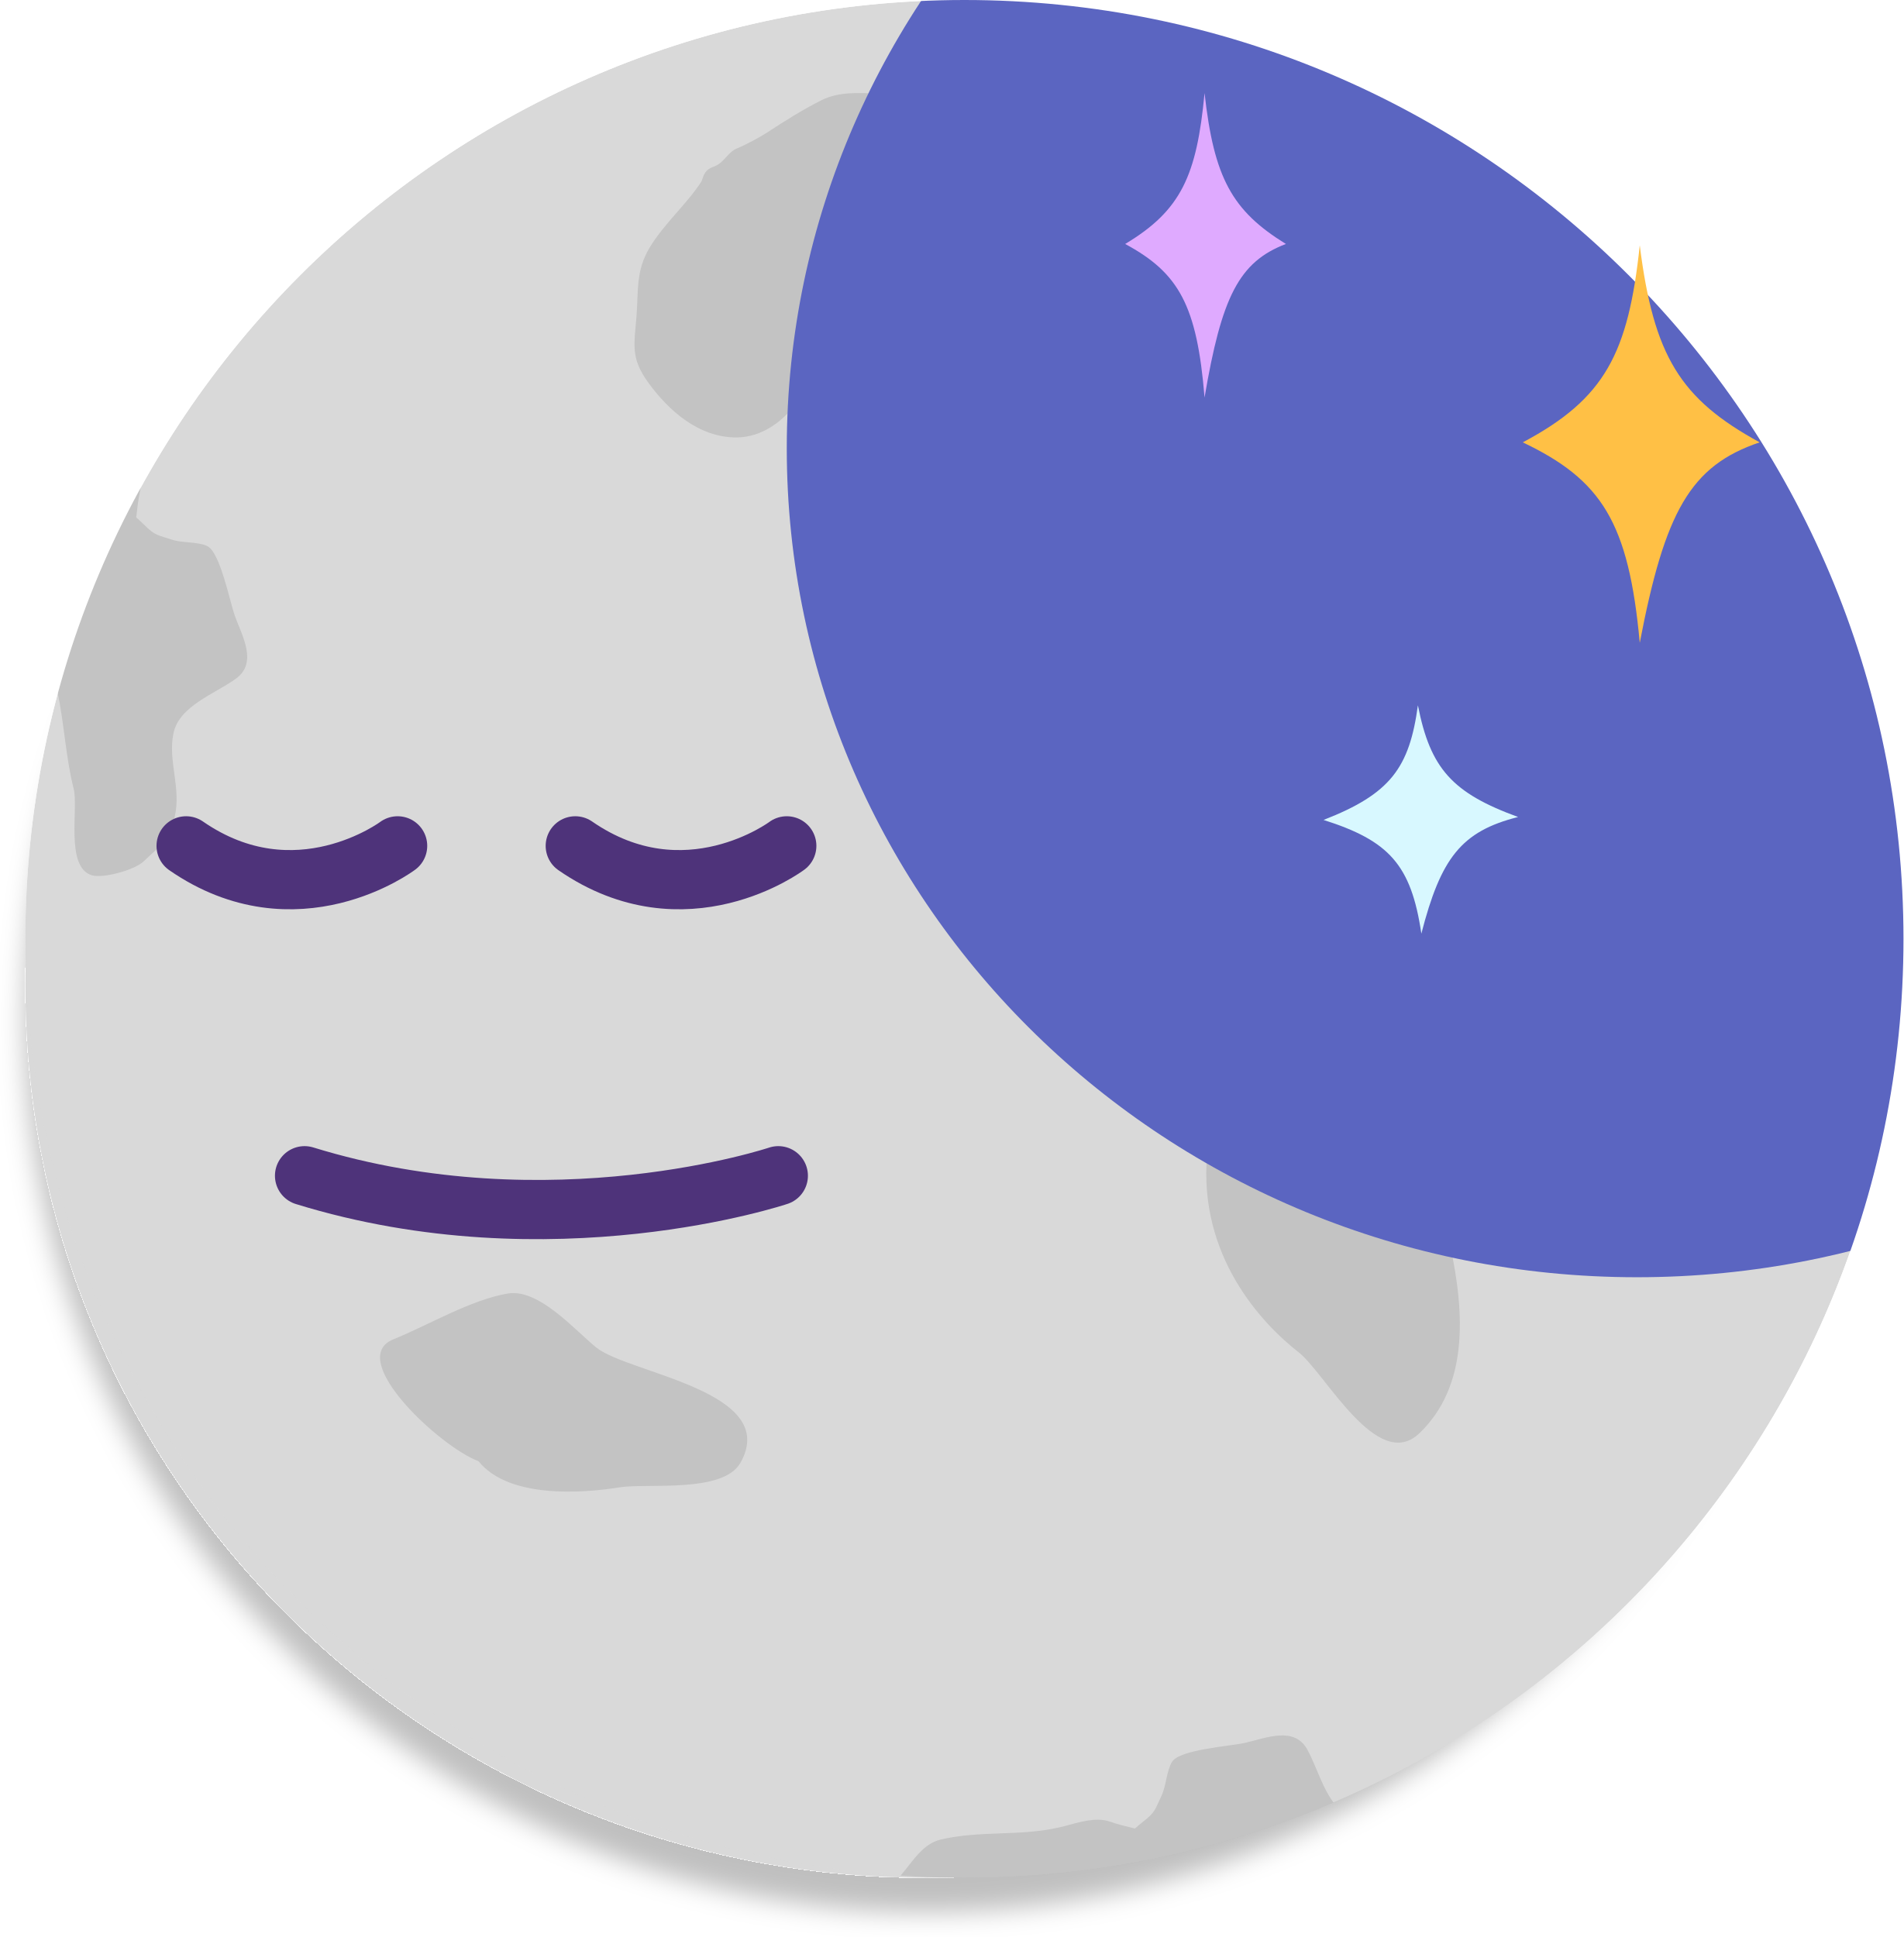
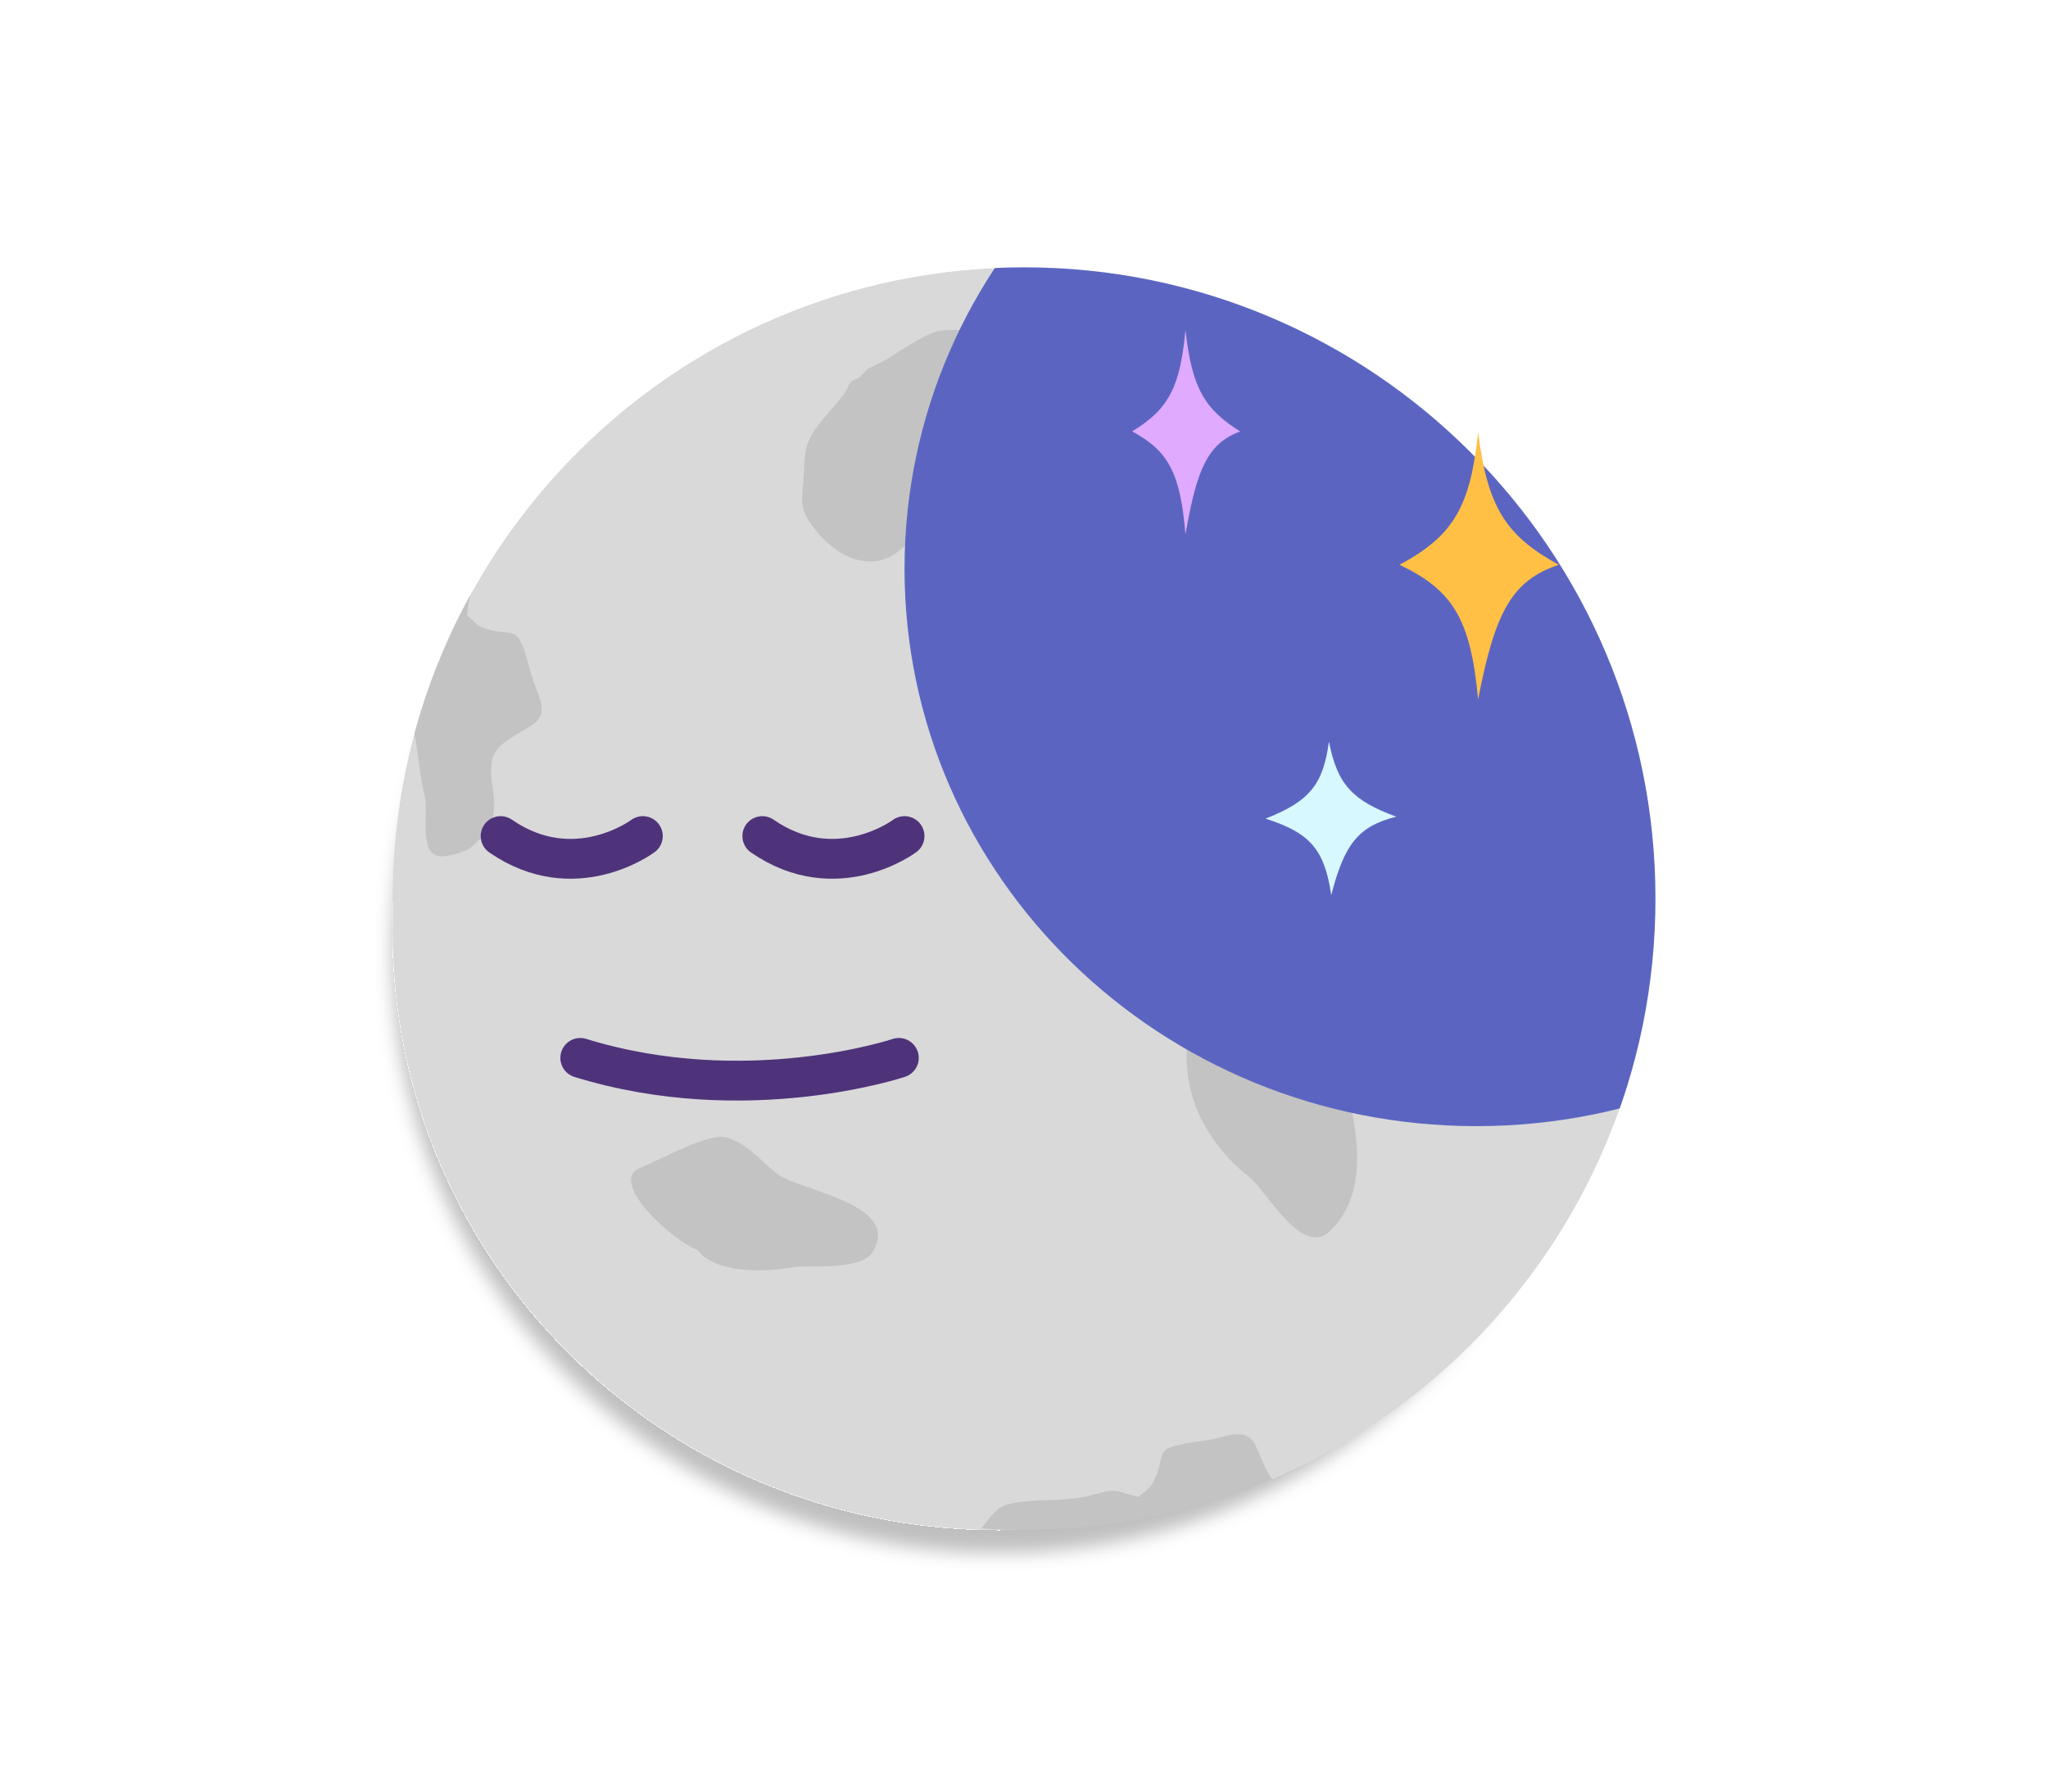
- <svg xmlns="http://www.w3.org/2000/svg" width="225" height="229" viewBox="0 0 225 229" fill="none">
+ <svg xmlns="http://www.w3.org/2000/svg" width="360" height="315" viewBox="0 0 360 315" fill="none">
  <g filter="url(#filter0_d_6_611)">
-     <ellipse cx="109.5" cy="116.5" rx="106.5" ry="105.5" fill="#D9D9D9" />
+     <ellipse cx="175.5" cy="163.5" rx="106.5" ry="105.5" fill="#D9D9D9" />
  </g>
-   <mask id="mask0_6_611" style="mask-type:alpha" maskUnits="userSpaceOnUse" x="3" y="0" width="222" height="222">
-     <circle cx="114" cy="111" r="111" fill="#D9D9D9" />
+   <mask id="mask0_6_611" style="mask-type:alpha" maskUnits="userSpaceOnUse" x="69" y="47" width="222" height="222">
+     <circle cx="180" cy="158" r="111" fill="#D9D9D9" />
  </mask>
  <g mask="url(#mask0_6_611)">
-     <circle cx="114" cy="111" r="111" fill="#D9D9D9" />
-     <path d="M73.24 175.84C68.667 176.577 60.094 177.142 56.563 172.752C52 171.049 40.803 160.645 46.505 158.337C50.654 156.658 55.648 153.658 60.035 152.923C63.701 152.31 68.008 157.31 70.477 159.303C74.305 162.392 92.292 164.445 87.532 172.925C85.478 176.584 76.494 175.315 73.24 175.84Z" fill="#B9B9B9" fill-opacity="0.69" />
-     <path d="M153.512 159.881C149.121 156.452 141.623 148.478 142.687 136.435C140.495 128.393 140.708 96.868 147.43 98.512C152.321 99.709 159.087 99.296 163.324 102.533C166.864 105.238 165.886 119.256 166.11 125.637C166.456 135.528 179.28 158.397 167.784 169.44C162.823 174.205 156.637 162.321 153.512 159.881Z" fill="#B9B9B9" fill-opacity="0.69" />
-     <path d="M16.544 58.136C16.334 59.094 16.218 60.135 16.102 61.171C16.387 61.439 16.731 61.721 17.082 62.077C18.343 63.358 18.713 63.257 20.383 63.817C21.492 64.189 23.398 64.043 24.476 64.543C26.042 65.27 27.165 71.181 27.776 72.851C28.65 75.239 30.473 78.352 27.892 80.231C25.409 82.038 21.189 83.438 20.505 86.685C19.811 89.981 21.473 93.175 20.635 96.645C19.992 99.306 19.008 99.923 16.976 101.838C15.875 102.876 12.142 103.892 10.824 103.47C7.689 102.465 9.3 95.553 8.704 93.229C7.77 89.591 7.595 85.499 6.787 81.777C6.098 78.608 5 75.69 3.953 72.625C2.388 68.043 1.037 63.387 -0.637 58.815C-2.068 54.908 -4.171 50.852 -4.257 46.667C-4.378 40.802 -4.146 36.592 -1.369 31.386C-0.079 28.967 3.868 29.162 4.752 31.576C6.038 35.089 10.747 35.239 11.979 38.602C13.644 43.15 13.468 47.755 15.146 52.339C15.695 53.839 16.661 55.676 16.631 57.38C16.626 57.635 16.599 57.888 16.544 58.136Z" fill="#B9B9B9" fill-opacity="0.69" />
-     <path d="M131.201 215.359C132.125 215.687 133.144 215.931 134.157 216.175C134.458 215.926 134.781 215.619 135.178 215.315C136.605 214.223 136.551 213.843 137.314 212.256C137.821 211.202 137.912 209.292 138.542 208.285C139.458 206.82 145.463 206.44 147.196 206.041C149.674 205.47 152.989 204.048 154.533 206.842C156.018 209.529 156.884 213.891 160.02 214.972C163.205 216.071 166.58 214.817 169.92 216.08C172.481 217.048 172.97 218.101 174.619 220.355C175.512 221.577 176.057 225.407 175.474 226.662C174.088 229.648 167.43 227.191 165.05 227.495C161.324 227.97 157.241 227.636 153.448 227.976C150.218 228.266 147.187 228.993 144.015 229.651C139.275 230.636 134.486 231.399 129.742 232.492C125.688 233.427 121.402 235.01 117.239 234.577C111.404 233.969 107.256 233.216 102.435 229.815C100.195 228.234 100.878 224.342 103.383 223.765C107.028 222.925 107.761 218.27 111.251 217.465C115.97 216.378 120.518 217.124 125.274 216.028C126.832 215.669 128.775 214.938 130.461 215.18C130.714 215.216 130.962 215.275 131.201 215.359Z" fill="#B9B9B9" fill-opacity="0.69" />
-     <path d="M76.787 29.279C78.496 26.431 81.168 24.151 82.92 21.445C83.2 20.678 83.291 20.088 84.34 19.711C85.667 19.233 85.96 18.004 87.157 17.525C88.111 17.143 89.838 16.212 90.654 15.68C92.71 14.335 94.894 12.952 97.113 11.843C99.168 10.815 101.512 10.979 103.767 11.066C106.238 11.161 102.761 14.437 102.796 15.971C102.85 18.364 104.544 19.258 104.544 21.556C104.544 22.865 104.8 24.447 104.52 25.709C104 28.049 103.867 29.606 102.577 31.756C101.116 34.192 101.25 37.428 99.979 40.085C98.792 42.566 96.071 44.781 94.49 47.152C92.812 49.669 90.149 51.717 87.035 51.717C82.618 51.717 79.051 48.589 76.593 45.185C74.516 42.31 74.971 40.719 75.233 37.438C75.478 34.37 75.134 32.033 76.787 29.279Z" fill="#B9B9B9" fill-opacity="0.69" />
-     <ellipse cx="193.5" cy="53" rx="100.5" ry="98" fill="#5B65C1" />
-     <path d="M47 100C47 100 35.014 109 22 100" stroke="#4E337A" stroke-width="7" stroke-linecap="round" />
-     <path d="M92 139C92 139 65.151 148 36 139" stroke="#4E337A" stroke-width="7" stroke-linecap="round" />
-     <path d="M93 100C93 100 81.014 109 68 100" stroke="#4E337A" stroke-width="7" stroke-linecap="round" />
+     <circle cx="180" cy="158" r="111" fill="#D9D9D9" />
+     <path d="M139.24 222.84C134.667 223.577 126.094 224.142 122.563 219.752C118 218.049 106.803 207.645 112.505 205.337C116.654 203.658 121.648 200.658 126.035 199.923C129.701 199.31 134.008 204.31 136.477 206.303C140.305 209.392 158.292 211.445 153.532 219.925C151.478 223.584 142.494 222.315 139.24 222.84Z" fill="#B9B9B9" fill-opacity="0.69" />
+     <path d="M219.512 206.881C215.121 203.452 207.623 195.478 208.687 183.435C206.495 175.393 206.708 143.868 213.43 145.512C218.321 146.709 225.087 146.296 229.324 149.533C232.864 152.238 231.886 166.256 232.11 172.637C232.456 182.528 245.28 205.397 233.784 216.44C228.823 221.205 222.637 209.321 219.512 206.881Z" fill="#B9B9B9" fill-opacity="0.69" />
+     <path d="M82.544 105.136C82.335 106.094 82.218 107.135 82.102 108.171C82.387 108.439 82.731 108.721 83.082 109.077C84.343 110.358 84.713 110.257 86.383 110.817C87.492 111.189 89.398 111.042 90.476 111.543C92.042 112.27 93.165 118.181 93.776 119.851C94.65 122.239 96.472 125.352 93.892 127.231C91.409 129.038 87.189 130.438 86.505 133.685C85.811 136.981 87.473 140.175 86.635 143.645C85.992 146.306 85.008 146.923 82.976 148.838C81.875 149.876 78.141 150.892 76.824 150.47C73.689 149.465 75.3 142.553 74.704 140.229C73.77 136.591 73.595 132.499 72.787 128.777C72.098 125.608 71.001 122.69 69.953 119.625C68.388 115.043 67.037 110.387 65.363 105.815C63.932 101.908 61.829 97.852 61.743 93.667C61.622 87.802 61.854 83.592 64.631 78.386C65.921 75.967 69.868 76.162 70.752 78.576C72.038 82.089 76.747 82.239 77.979 85.602C79.644 90.15 79.468 94.755 81.146 99.338C81.695 100.839 82.661 102.676 82.63 104.38C82.626 104.635 82.599 104.888 82.544 105.136Z" fill="#B9B9B9" fill-opacity="0.69" />
+     <path d="M197.201 262.359C198.125 262.687 199.144 262.931 200.157 263.175C200.458 262.926 200.781 262.619 201.178 262.315C202.605 261.223 202.551 260.843 203.314 259.256C203.821 258.202 203.912 256.292 204.542 255.285C205.458 253.82 211.463 253.44 213.196 253.041C215.674 252.47 218.989 251.048 220.533 253.842C222.018 256.529 222.884 260.891 226.02 261.972C229.205 263.071 232.58 261.817 235.92 263.08C238.481 264.048 238.97 265.101 240.619 267.355C241.512 268.577 242.057 272.407 241.474 273.662C240.088 276.648 233.43 274.191 231.05 274.495C227.324 274.97 223.241 274.636 219.448 274.976C216.218 275.266 213.187 275.993 210.015 276.651C205.275 277.636 200.486 278.399 195.742 279.492C191.688 280.427 187.402 282.01 183.239 281.577C177.404 280.969 173.256 280.216 168.435 276.815C166.195 275.234 166.878 271.342 169.383 270.765C173.028 269.925 173.761 265.27 177.251 264.465C181.97 263.378 186.518 264.124 191.274 263.028C192.832 262.669 194.775 261.938 196.461 262.18C196.714 262.216 196.962 262.275 197.201 262.359Z" fill="#B9B9B9" fill-opacity="0.69" />
+     <path d="M142.787 76.279C144.496 73.431 147.169 71.151 148.92 68.445C149.2 67.678 149.291 67.088 150.34 66.711C151.667 66.233 151.96 65.004 153.157 64.525C154.111 64.143 155.838 63.212 156.654 62.679C158.71 61.335 160.894 59.952 163.113 58.843C165.169 57.815 167.512 57.979 169.767 58.066C172.238 58.16 168.761 61.437 168.796 62.971C168.85 65.364 170.544 66.258 170.544 68.556C170.544 69.865 170.8 71.447 170.52 72.709C170 75.049 169.867 76.606 168.577 78.756C167.116 81.192 167.25 84.428 165.979 87.085C164.792 89.566 162.071 91.781 160.49 94.152C158.812 96.669 156.149 98.717 153.035 98.717C148.618 98.717 145.051 95.589 142.593 92.185C140.517 89.31 140.971 87.719 141.233 84.438C141.478 81.37 141.134 79.034 142.787 76.279Z" fill="#B9B9B9" fill-opacity="0.69" />
+     <ellipse cx="259.5" cy="100" rx="100.5" ry="98" fill="#5B65C1" />
+     <path d="M113 147C113 147 101.014 156 88 147" stroke="#4E337A" stroke-width="7" stroke-linecap="round" />
+     <path d="M158 186C158 186 131.151 195 102 186" stroke="#4E337A" stroke-width="7" stroke-linecap="round" />
+     <path d="M159 147C159 147 147.014 156 134 147" stroke="#4E337A" stroke-width="7" stroke-linecap="round" />
  </g>
-   <path d="M180 52.296C189.717 47.133 192.47 41.783 193.827 29C195.474 42.102 198.612 47.166 208 52.296C199.799 55.063 196.796 60.497 193.827 76C192.516 61.728 189.318 56.747 180 52.296Z" fill="#FFC045" />
-   <path d="M156.448 96.936C164.384 93.85 166.599 90.743 167.603 83.383C169.069 90.889 171.69 93.759 179.445 96.589C172.733 98.28 170.314 101.439 168.01 110.38C166.809 102.199 164.14 99.377 156.448 96.936Z" fill="#D8F8FF" />
-   <path d="M133 28.843C139.594 24.889 141.462 20.791 142.383 11C143.5 21.035 145.63 24.915 152 28.843C146.435 30.963 144.397 35.125 142.383 47C141.493 36.068 139.323 32.253 133 28.843Z" fill="#DFAAFF" />
+   <path d="M246 99.296C255.717 94.133 258.47 88.783 259.827 76C261.474 89.102 264.612 94.166 274 99.296C265.799 102.063 262.796 107.497 259.827 123C258.516 108.728 255.318 103.747 246 99.296Z" fill="#FFC045" />
+   <path d="M222.448 143.936C230.384 140.85 232.599 137.743 233.603 130.383C235.069 137.889 237.69 140.759 245.445 143.589C238.733 145.28 236.314 148.439 234.01 157.38C232.809 149.199 230.14 146.377 222.448 143.936Z" fill="#D8F8FF" />
+   <path d="M199 75.844C205.594 71.889 207.462 67.791 208.383 58C209.5 68.035 211.63 71.915 218 75.844C212.435 77.963 210.397 82.125 208.383 94C207.493 83.068 205.323 79.253 199 75.844Z" fill="#DFAAFF" />
  <defs>
-     <filter id="filter0_d_6_611" x="0" y="11" width="219" height="218" filterUnits="userSpaceOnUse" color-interpolation-filters="sRGB">
+     <filter id="filter0_d_6_611" x="66" y="58" width="219" height="218" filterUnits="userSpaceOnUse" color-interpolation-filters="sRGB">
      <feFlood flood-opacity="0" result="BackgroundImageFix" />
      <feColorMatrix in="SourceAlpha" type="matrix" values="0 0 0 0 0 0 0 0 0 0 0 0 0 0 0 0 0 0 127 0" result="hardAlpha" />
      <feOffset dy="4" />
      <feGaussianBlur stdDeviation="1.5" />
      <feComposite in2="hardAlpha" operator="out" />
      <feColorMatrix type="matrix" values="0 0 0 0 0 0 0 0 0 0 0 0 0 0 0 0 0 0 0.25 0" />
      <feBlend mode="normal" in2="BackgroundImageFix" result="effect1_dropShadow_6_611" />
      <feBlend mode="normal" in="SourceGraphic" in2="effect1_dropShadow_6_611" result="shape" />
    </filter>
  </defs>
</svg>
